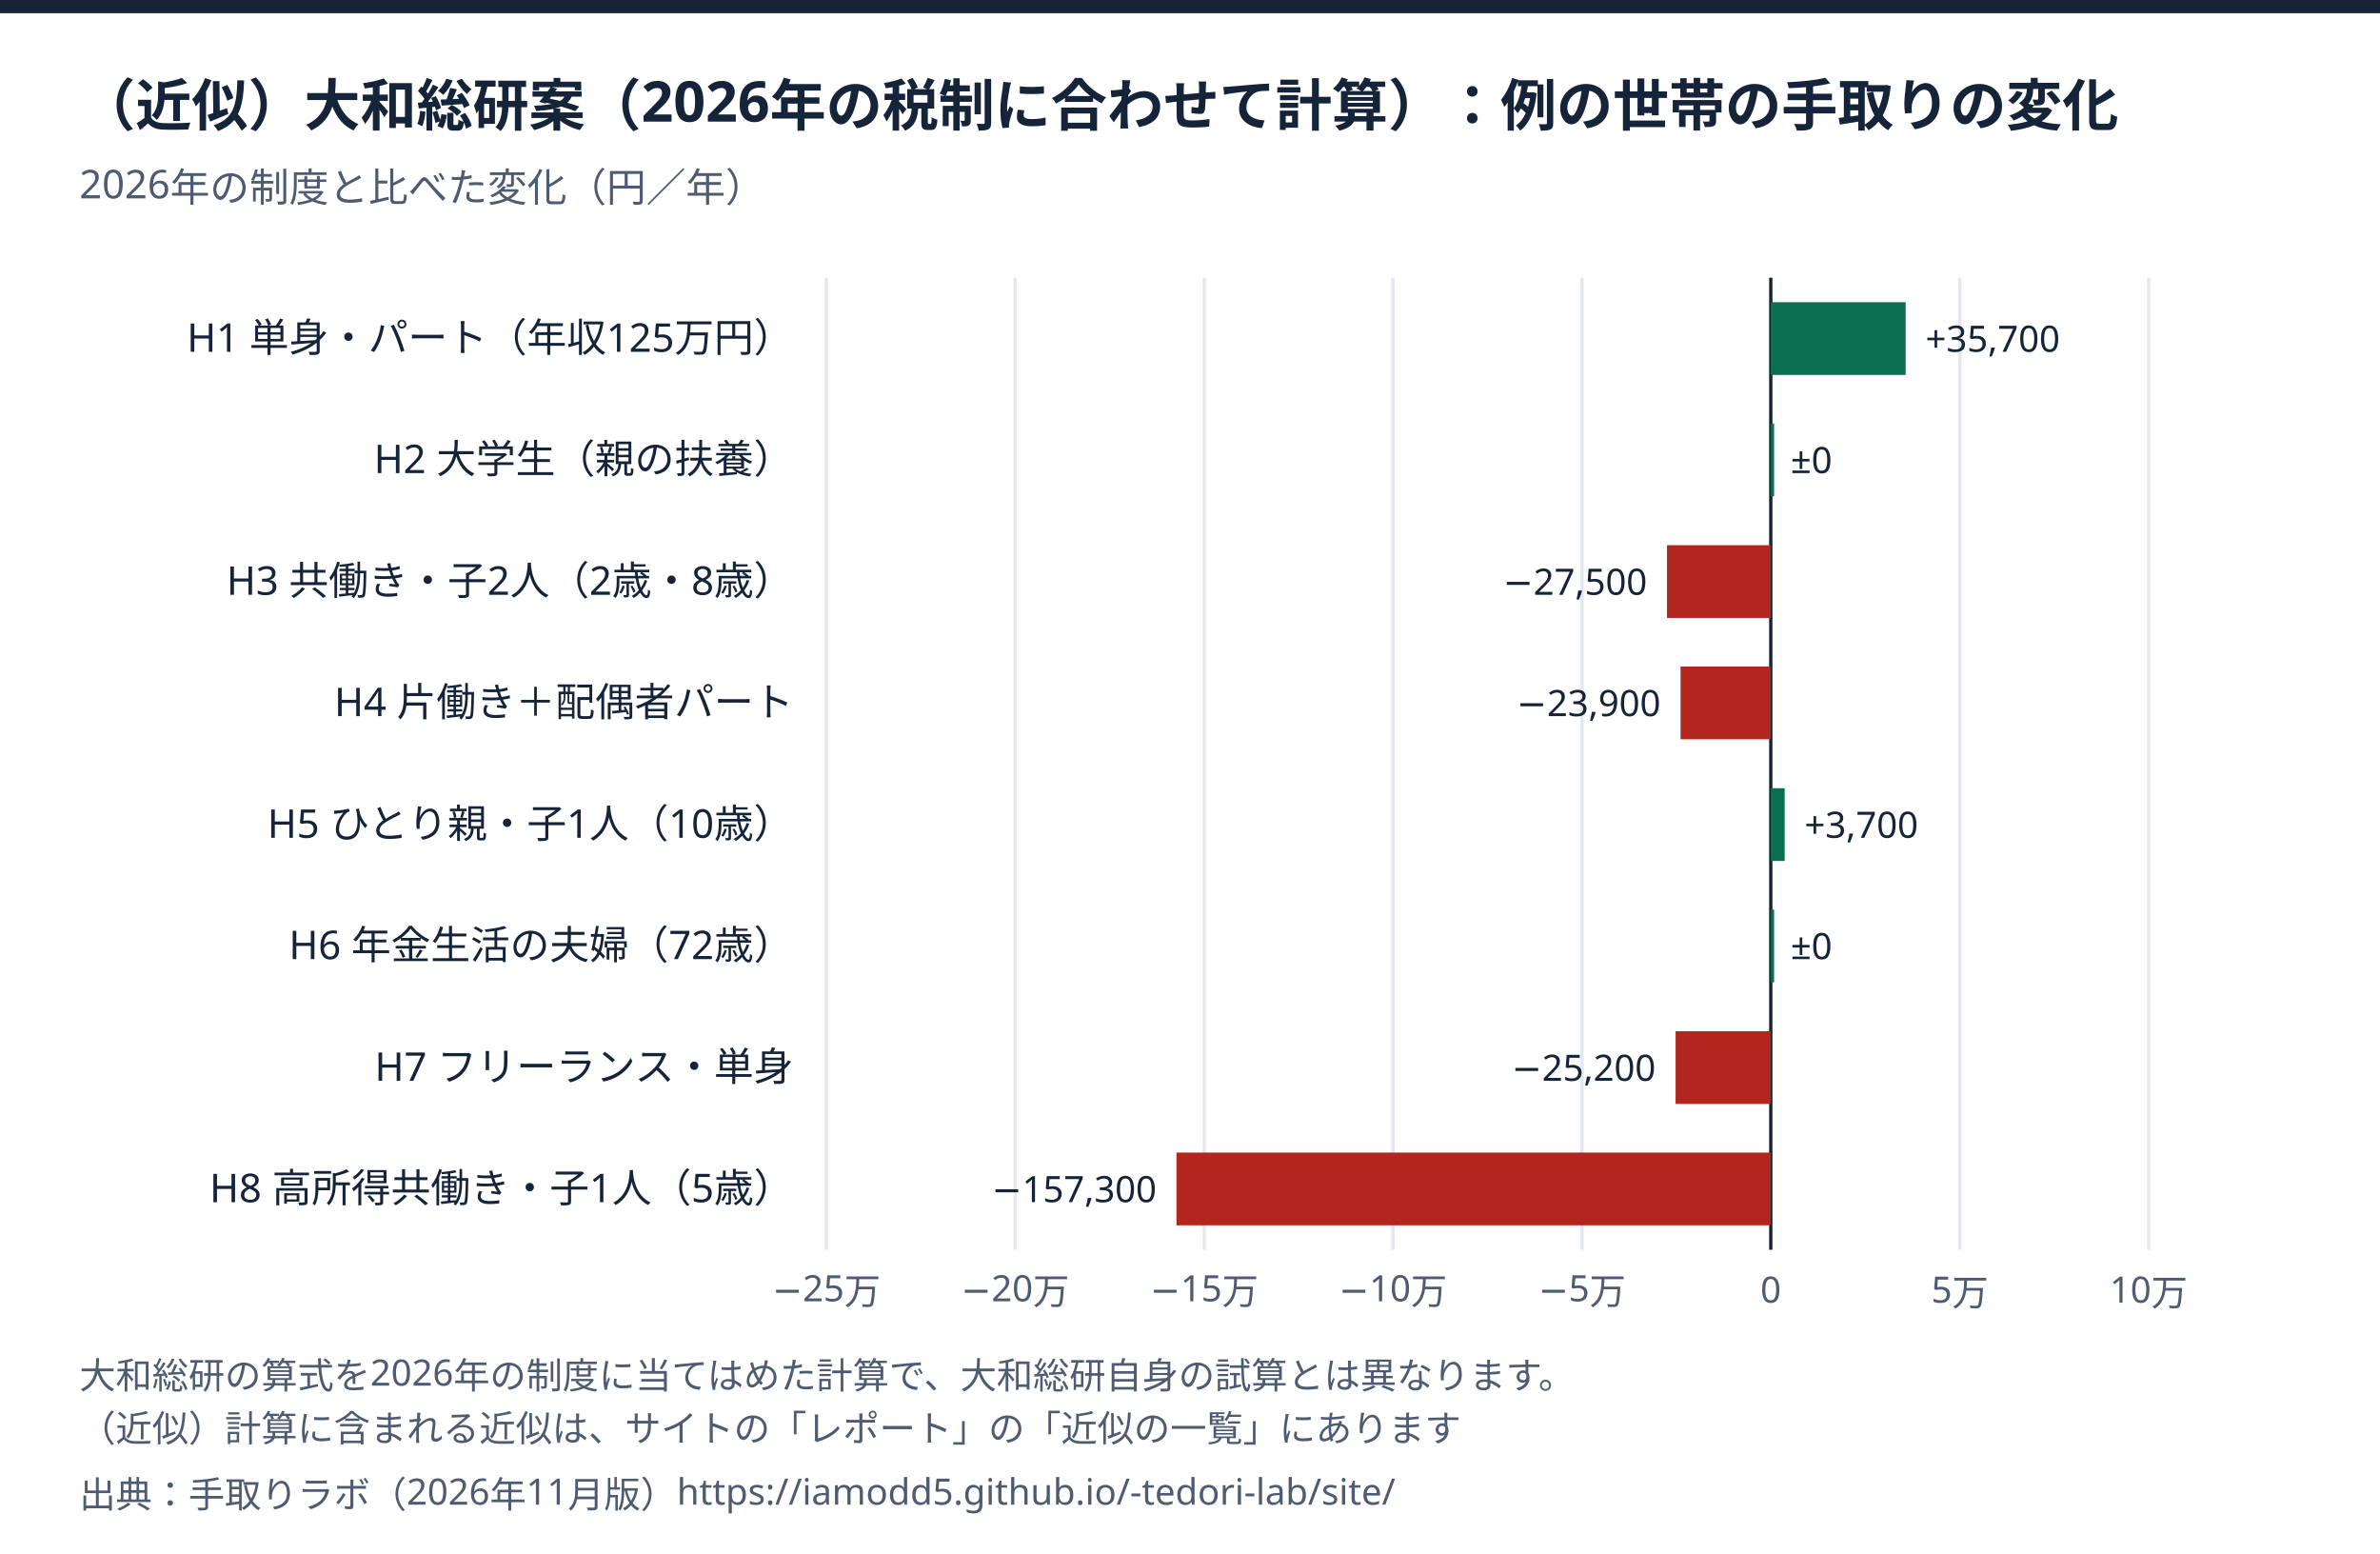
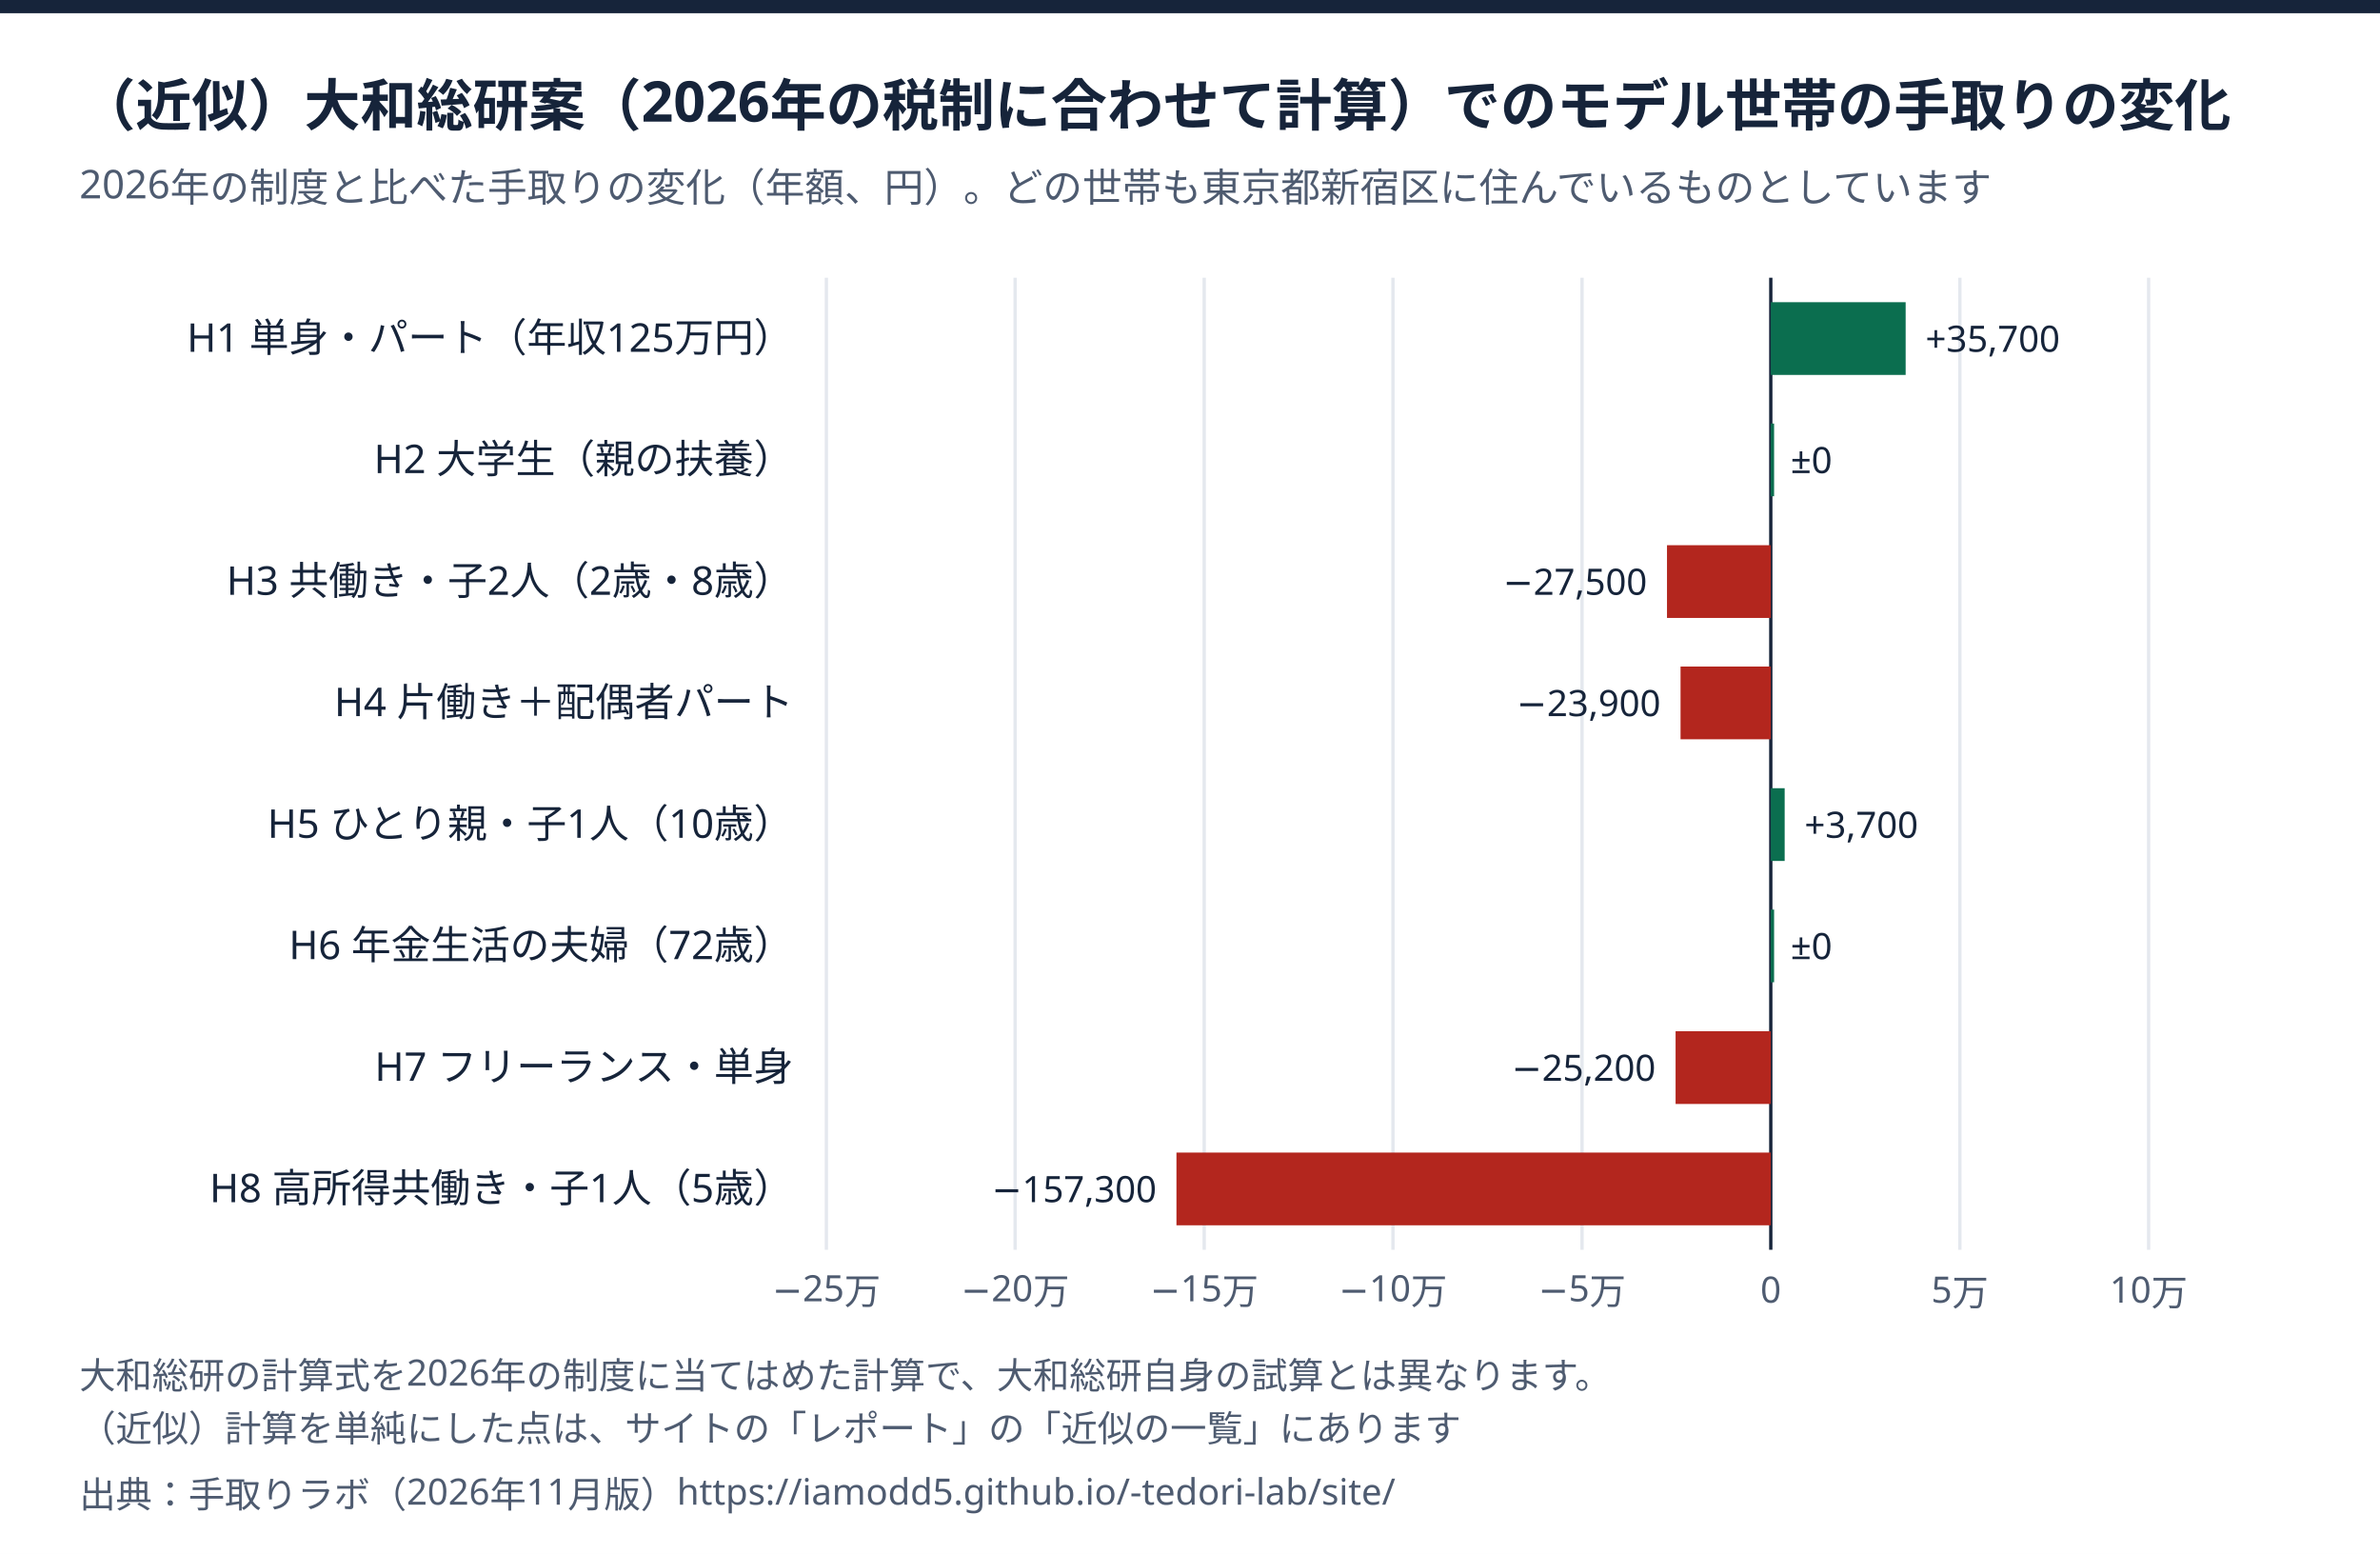
<svg xmlns="http://www.w3.org/2000/svg" width="720" height="470" viewBox="0 0 720 470" font-family="Hiragino Sans, 'Hiragino Kaku Gothic ProN', 'BIZ UDPGothic', 'Noto Sans JP', 'Yu Gothic', sans-serif">
  <rect width="720" height="470" fill="#fff" />
  <rect width="720" height="4" fill="#16243A" />
-   <text x="24.0" y="38.0" font-size="17" fill="#16243A" text-anchor="start" font-weight="bold">（近似）大和総研案（2026年の税制に合わせて計算）：例の世帯の手取りの変化</text>
-   <text x="24.0" y="60.0" font-size="12" fill="#4E5B70" text-anchor="start" font-weight="normal">2026年の制度と比べた変化（円／年）</text>
+   <text x="24.0" y="38.0" font-size="17" fill="#16243A" text-anchor="start" font-weight="bold">（近似）大和総研案（2026年の税制に合わせて計算）でのモデル世帯の手取りの変化</text>
+   <text x="24.0" y="60.0" font-size="12" fill="#4E5B70" text-anchor="start" font-weight="normal">2026年の制度と比べた手取りの変化（年額、円）。どの世帯も東京都新宿区に住んでいるものとしています</text>
  <line x1="250.0" x2="250.0" y1="84" y2="378" stroke="#E4E8EE" />
  <text x="250.0" y="394.0" font-size="11" fill="#4E5B70" text-anchor="middle" font-weight="normal">−25万</text>
  <line x1="307.1" x2="307.1" y1="84" y2="378" stroke="#E4E8EE" />
  <text x="307.1" y="394.0" font-size="11" fill="#4E5B70" text-anchor="middle" font-weight="normal">−20万</text>
  <line x1="364.3" x2="364.3" y1="84" y2="378" stroke="#E4E8EE" />
  <text x="364.3" y="394.0" font-size="11" fill="#4E5B70" text-anchor="middle" font-weight="normal">−15万</text>
  <line x1="421.4" x2="421.4" y1="84" y2="378" stroke="#E4E8EE" />
  <text x="421.4" y="394.0" font-size="11" fill="#4E5B70" text-anchor="middle" font-weight="normal">−10万</text>
  <line x1="478.6" x2="478.6" y1="84" y2="378" stroke="#E4E8EE" />
  <text x="478.6" y="394.0" font-size="11" fill="#4E5B70" text-anchor="middle" font-weight="normal">−5万</text>
  <line x1="535.7" x2="535.7" y1="84" y2="378" stroke="#16243A" />
  <text x="535.7" y="394.0" font-size="11" fill="#4E5B70" text-anchor="middle" font-weight="normal">0</text>
  <line x1="592.9" x2="592.9" y1="84" y2="378" stroke="#E4E8EE" />
  <text x="592.9" y="394.0" font-size="11" fill="#4E5B70" text-anchor="middle" font-weight="normal">5万</text>
  <line x1="650.0" x2="650.0" y1="84" y2="378" stroke="#E4E8EE" />
  <text x="650.0" y="394.0" font-size="11" fill="#4E5B70" text-anchor="middle" font-weight="normal">10万</text>
  <rect x="535.7" y="91.4" width="40.8" height="22.0" fill="#0B6E4F" />
  <text x="240.0" y="106.4" font-size="12" fill="#16243A" text-anchor="end" font-weight="normal">H1 単身・パート（年収125万円）</text>
  <text x="582.5" y="106.4" font-size="11" fill="#16243A" text-anchor="start" font-weight="normal">+35,700</text>
  <rect x="535.7" y="128.1" width="1.0" height="22.0" fill="#0B6E4F" />
  <text x="240.0" y="143.1" font-size="12" fill="#16243A" text-anchor="end" font-weight="normal">H2 大学生（親の扶養）</text>
  <text x="541.7" y="143.1" font-size="11" fill="#16243A" text-anchor="start" font-weight="normal">±0</text>
  <rect x="504.3" y="164.9" width="31.4" height="22.0" fill="#B3261E" />
  <text x="240.0" y="179.9" font-size="12" fill="#16243A" text-anchor="end" font-weight="normal">H3 共働き・子2人（2歳・8歳）</text>
  <text x="498.3" y="179.9" font-size="11" fill="#16243A" text-anchor="end" font-weight="normal">−27,500</text>
  <rect x="508.4" y="201.6" width="27.3" height="22.0" fill="#B3261E" />
  <text x="240.0" y="216.6" font-size="12" fill="#16243A" text-anchor="end" font-weight="normal">H4 片働き＋配偶者パート</text>
  <text x="502.4" y="216.6" font-size="11" fill="#16243A" text-anchor="end" font-weight="normal">−23,900</text>
  <rect x="535.7" y="238.4" width="4.2" height="22.0" fill="#0B6E4F" />
  <text x="240.0" y="253.4" font-size="12" fill="#16243A" text-anchor="end" font-weight="normal">H5 ひとり親・子1人（10歳）</text>
  <text x="545.9" y="253.4" font-size="11" fill="#16243A" text-anchor="start" font-weight="normal">+3,700</text>
  <rect x="535.7" y="275.1" width="1.0" height="22.0" fill="#0B6E4F" />
  <text x="240.0" y="290.1" font-size="12" fill="#16243A" text-anchor="end" font-weight="normal">H6 年金生活の夫婦（72歳）</text>
  <text x="541.7" y="290.1" font-size="11" fill="#16243A" text-anchor="start" font-weight="normal">±0</text>
  <rect x="506.9" y="311.9" width="28.8" height="22.0" fill="#B3261E" />
  <text x="240.0" y="326.9" font-size="12" fill="#16243A" text-anchor="end" font-weight="normal">H7 フリーランス・単身</text>
  <text x="500.9" y="326.9" font-size="11" fill="#16243A" text-anchor="end" font-weight="normal">−25,200</text>
  <rect x="355.9" y="348.6" width="179.8" height="22.0" fill="#B3261E" />
  <text x="240.0" y="363.6" font-size="12" fill="#16243A" text-anchor="end" font-weight="normal">H8 高所得共働き・子1人（5歳）</text>
  <text x="349.9" y="363.6" font-size="11" fill="#16243A" text-anchor="end" font-weight="normal">−157,300</text>
-   <text x="24.0" y="420.0" font-size="11" fill="#4E5B70" text-anchor="start" font-weight="normal">大和総研の算式を2026年の制度に当てはめた計算で、大和総研自身の試算とは異なります。</text>
-   <text x="24.0" y="436.0" font-size="11" fill="#4E5B70" text-anchor="start" font-weight="normal">（近似）計算に含まれる近似は、サイトの「レポート」の「近似の一覧」にあります</text>
+   <text x="24.0" y="420.0" font-size="11" fill="#4E5B70" text-anchor="start" font-weight="normal">大和総研の計算式を2026年の制度に当てはめた計算で、大和総研自身の試算とは異なります。</text>
+   <text x="24.0" y="436.0" font-size="11" fill="#4E5B70" text-anchor="start" font-weight="normal">（近似）計算を単純にした点は、サイトの「レポート」の「近似の一覧」にあります</text>
  <text x="24.0" y="456.0" font-size="11" fill="#4E5B70" text-anchor="start" font-weight="normal">出典：手取りラボ（2026年11月版）https://iamodd5.github.io/-tedori-lab/site/</text>
</svg>
